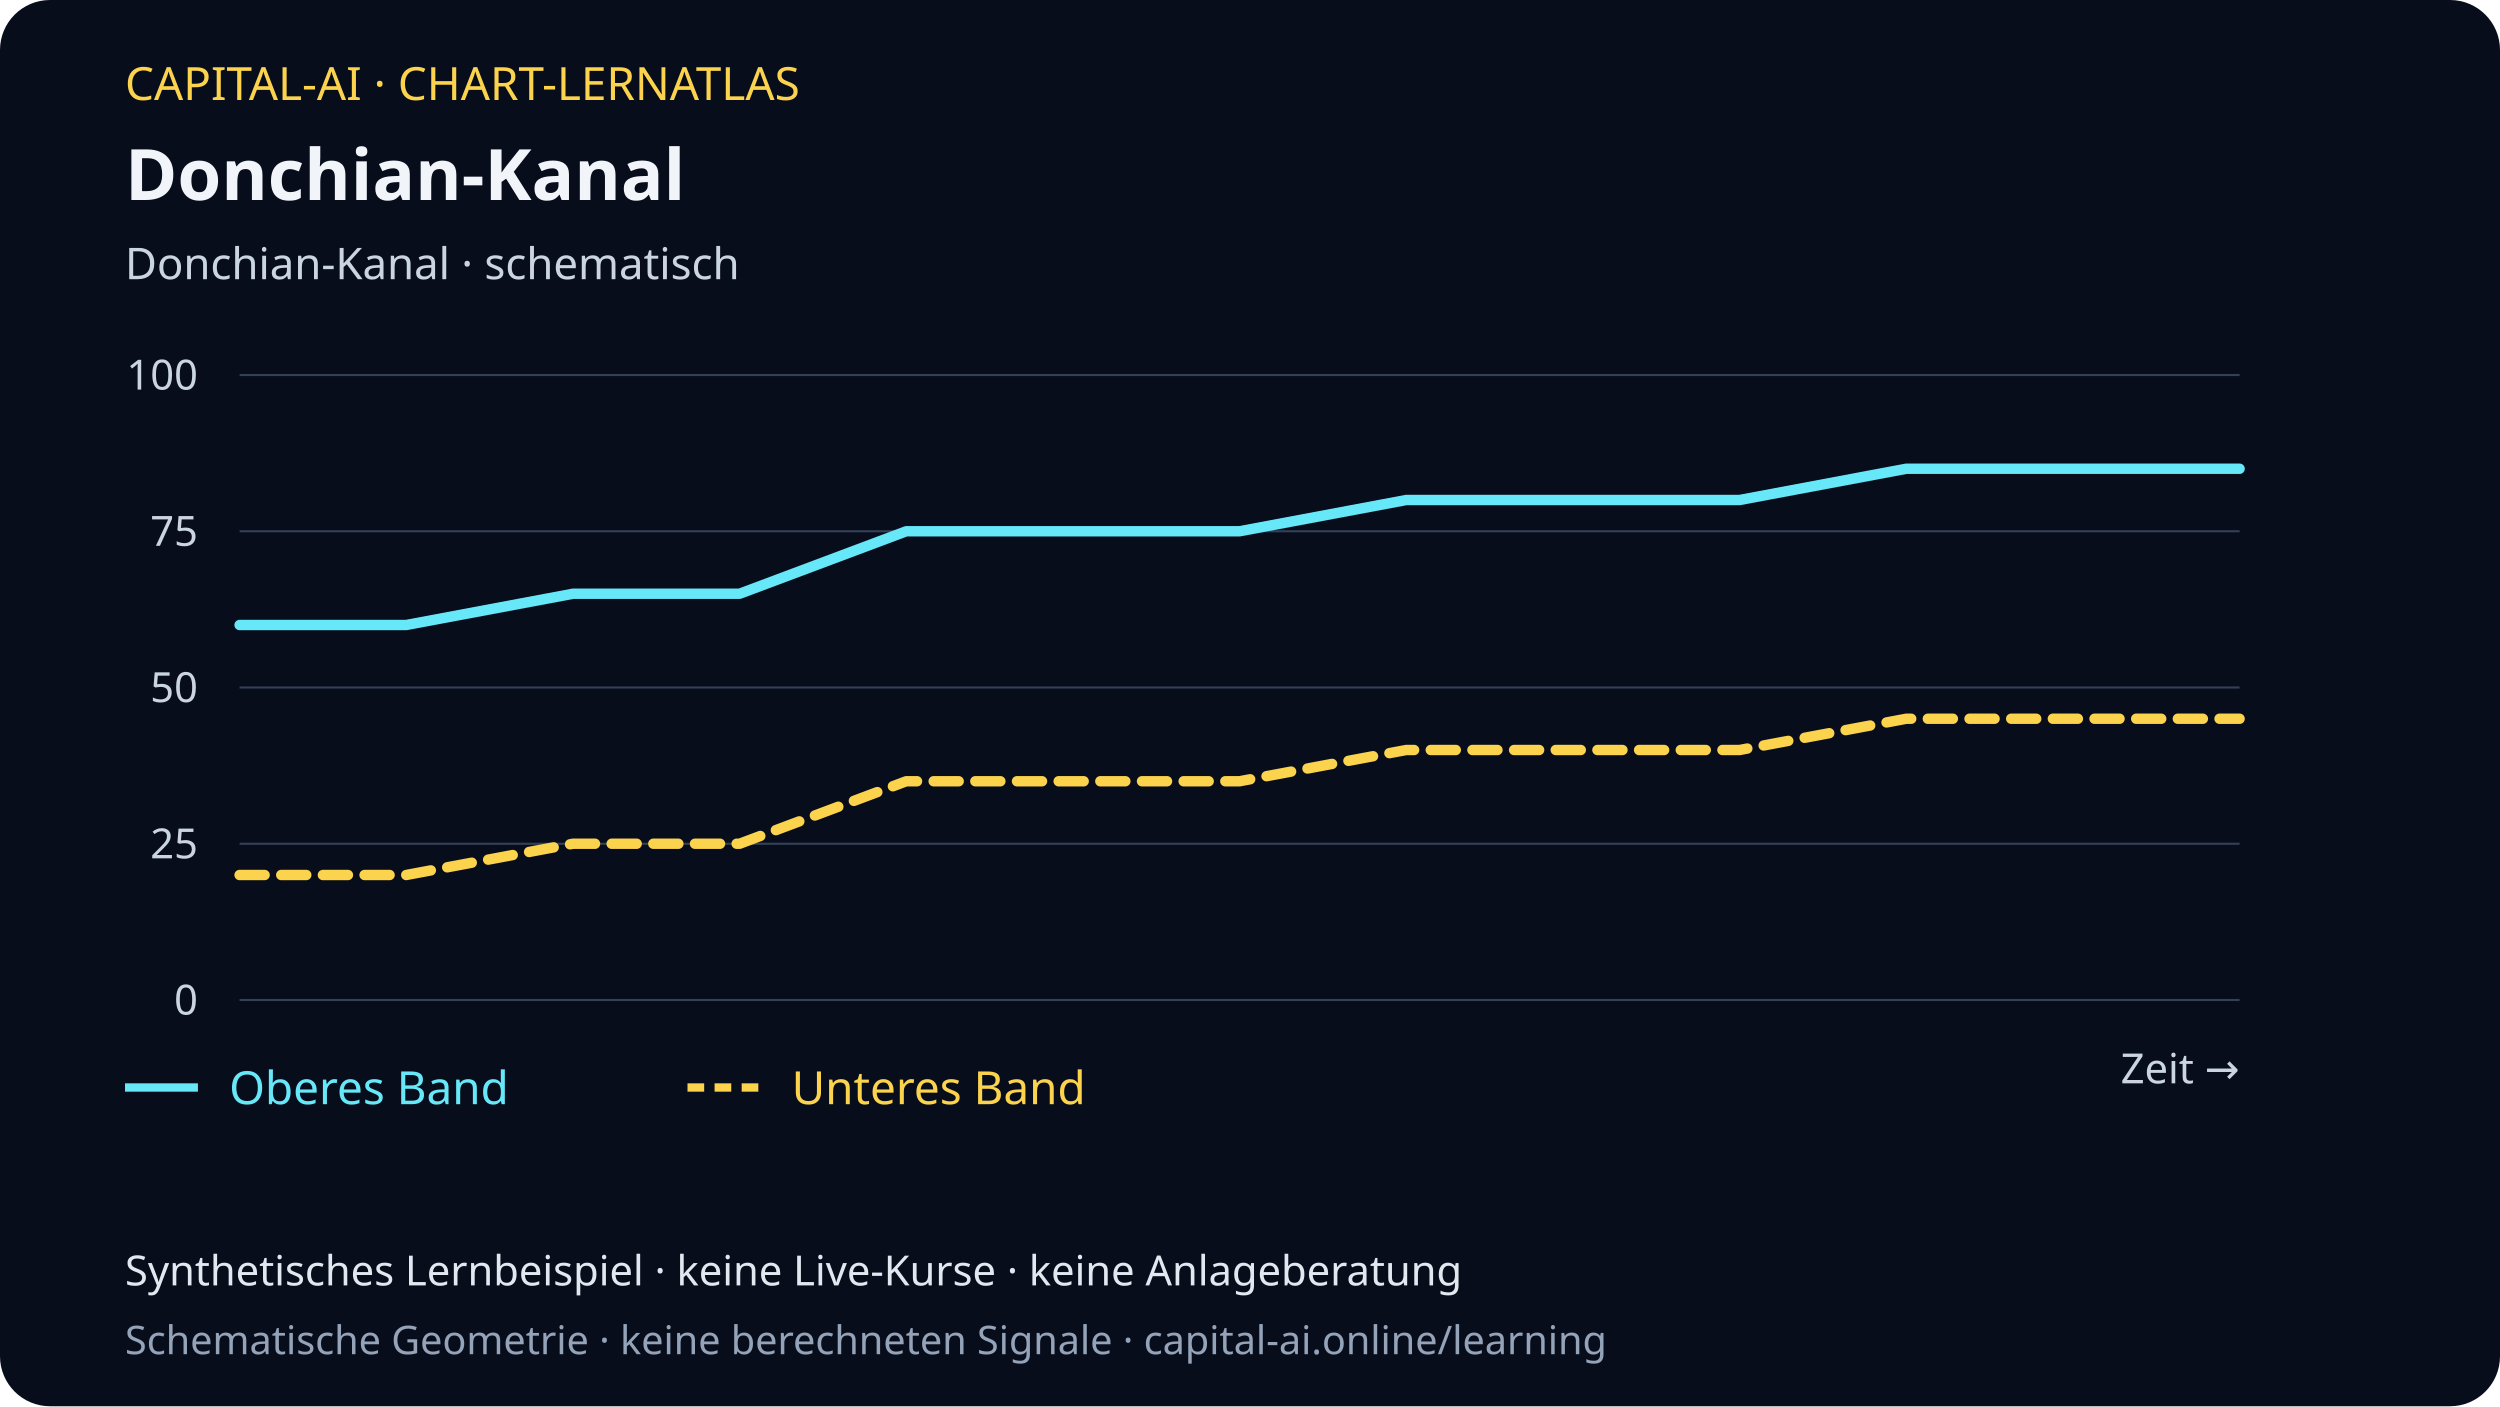
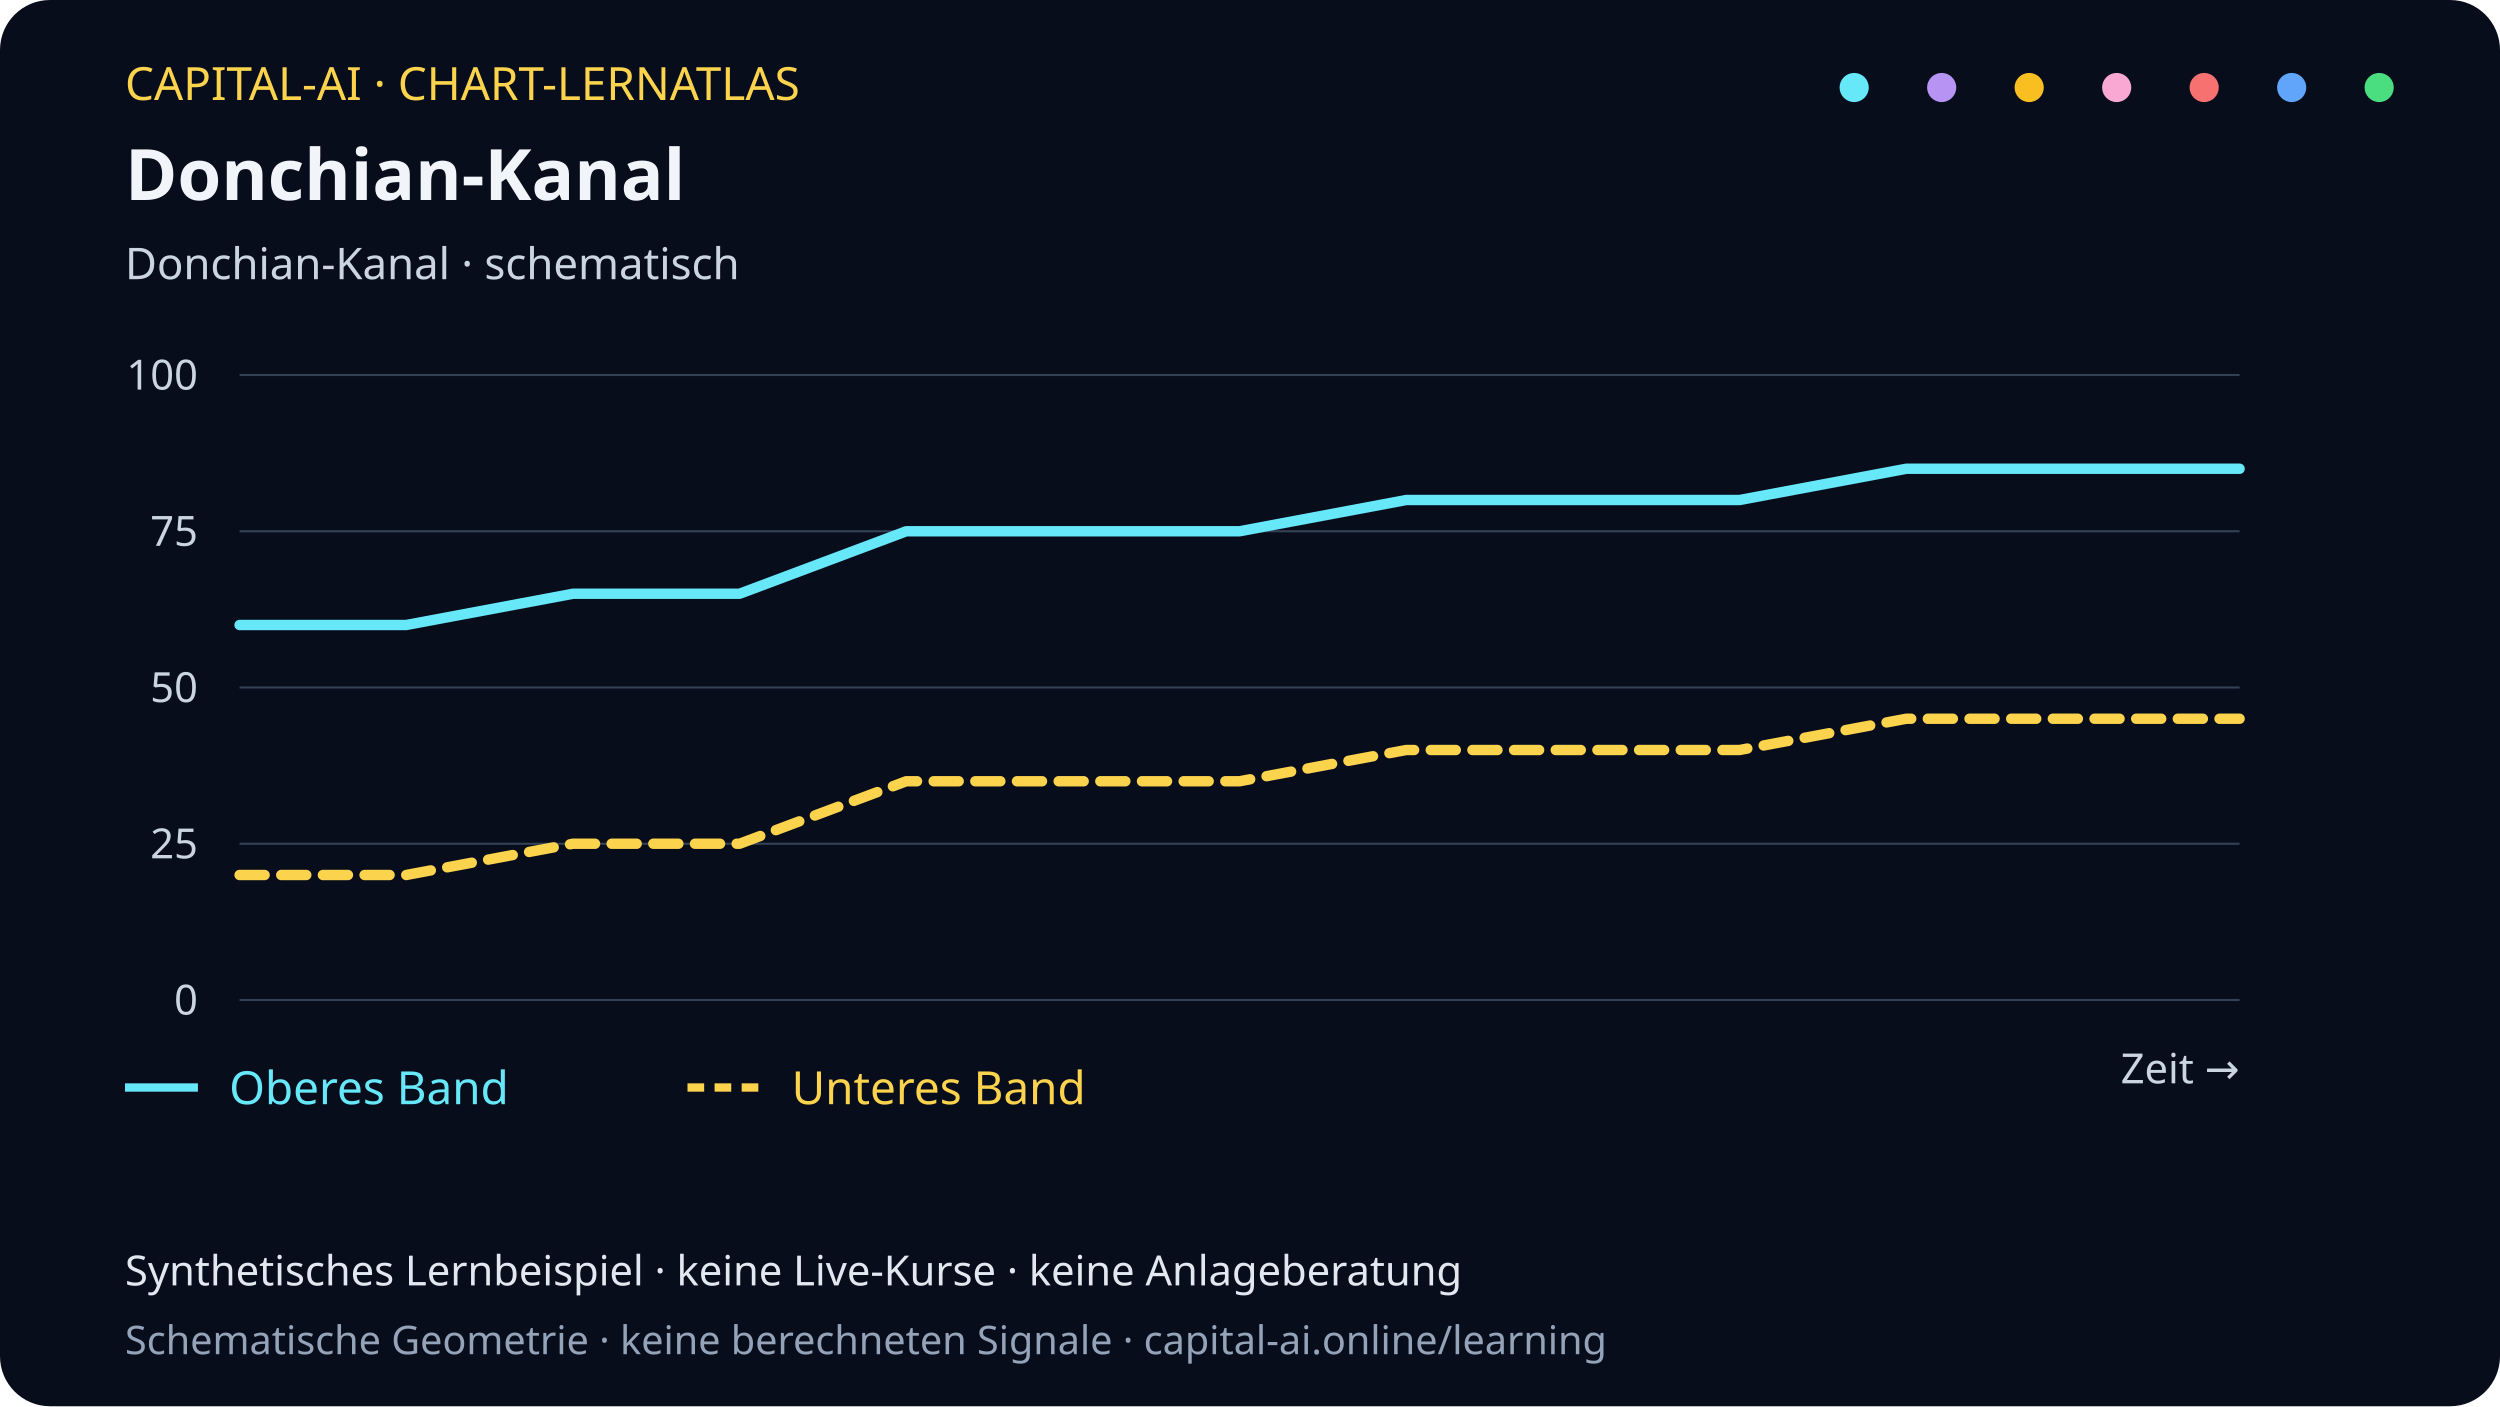
<svg xmlns="http://www.w3.org/2000/svg" viewBox="0 0 1200 675" role="img" aria-label="Donchian-Kanal. Ein Donchian-Kanal zeigt das höchste Hoch und das tiefste Tief eines Fensters. Ob die aktuelle Periode ausgeschlossen wird, bestimmt die Ausbruchsinterpretation. Synthetisches Lernbeispiel · keine Live-Kurse · keine Anlageberatung" class="h-auto w-full rounded-xl">
  <rect width="1200" height="675" rx="24" fill="#080d1c" />
+   <g aria-hidden="true" data-universe-spectrum="CAPITAL_AI_UNIVERSE@1">
+     <circle cx="890" cy="42" r="7" fill="#67E8F9" />
+     <circle cx="932" cy="42" r="7" fill="#B794F4" />
+     <circle cx="974" cy="42" r="7" fill="#F9BF21" />
+     <circle cx="1016" cy="42" r="7" fill="#F9A8D4" />
+     <circle cx="1058" cy="42" r="7" fill="#F87171" />
+     <circle cx="1100" cy="42" r="7" fill="#60A5FA" />
+     <circle cx="1142" cy="42" r="7" fill="#4ADE80" />
+   </g>
  <g font-family="system-ui, sans-serif">
    <text x="60" y="48" fill="#fcd34d" font-size="22">CAPITAL-AI · CHART-LERNATLAS</text>
    <text x="60" y="96" fill="#f1f5f9" font-size="34" font-weight="700">Donchian-Kanal</text>
    <text x="60" y="134" fill="#cbd5e1" font-size="21">Donchian-Kanal · schematisch</text>
    <g>
      <line x1="115" x2="1075" y1="480" y2="480" stroke="#334155" />
      <text x="95" y="487" text-anchor="end" fill="#cbd5e1" font-size="20">0</text>
    </g>
    <g>
      <line x1="115" x2="1075" y1="405" y2="405" stroke="#334155" />
      <text x="95" y="412" text-anchor="end" fill="#cbd5e1" font-size="20">25</text>
    </g>
    <g>
      <line x1="115" x2="1075" y1="330" y2="330" stroke="#334155" />
      <text x="95" y="337" text-anchor="end" fill="#cbd5e1" font-size="20">50</text>
    </g>
    <g>
      <line x1="115" x2="1075" y1="255" y2="255" stroke="#334155" />
      <text x="95" y="262" text-anchor="end" fill="#cbd5e1" font-size="20">75</text>
    </g>
    <g>
      <line x1="115" x2="1075" y1="180" y2="180" stroke="#334155" />
      <text x="95" y="187" text-anchor="end" fill="#cbd5e1" font-size="20">100</text>
    </g>
    <g>
      <polyline points="115,300 195,300 275,285 355,285 435,255 515,255 595,255 675,240 755,240 835,240 915,225 995,225 1075,225" fill="none" stroke="#67e8f9" stroke-width="5" stroke-linejoin="round" stroke-linecap="round" />
      <line x1="60" x2="95" y1="522" y2="522" stroke="#67e8f9" stroke-width="4" />
      <text x="110" y="530" fill="#67e8f9" font-size="22">Oberes Band</text>
    </g>
    <g>
      <polyline points="115,420 195,420 275,405 355,405 435,375 515,375 595,375 675,360 755,360 835,360 915,345 995,345 1075,345" fill="none" stroke="#fcd34d" stroke-width="5" stroke-linejoin="round" stroke-linecap="round" stroke-dasharray="12 8" />
      <line x1="330" x2="365" y1="522" y2="522" stroke="#fcd34d" stroke-width="4" stroke-dasharray="8 5" />
      <text x="380" y="530" fill="#fcd34d" font-size="22">Unteres Band</text>
    </g>
    <text x="1075" y="520" text-anchor="end" fill="#cbd5e1" font-size="20">Zeit →</text>
    <text x="60" y="617" fill="#e2e8f0" font-size="20">Synthetisches Lernbeispiel · keine Live-Kurse · keine Anlageberatung</text>
    <text x="60" y="650" fill="#94a3b8" font-size="19">Schematische Geometrie · keine berechneten Signale · capital-ai.online/learning</text>
  </g>
</svg>
